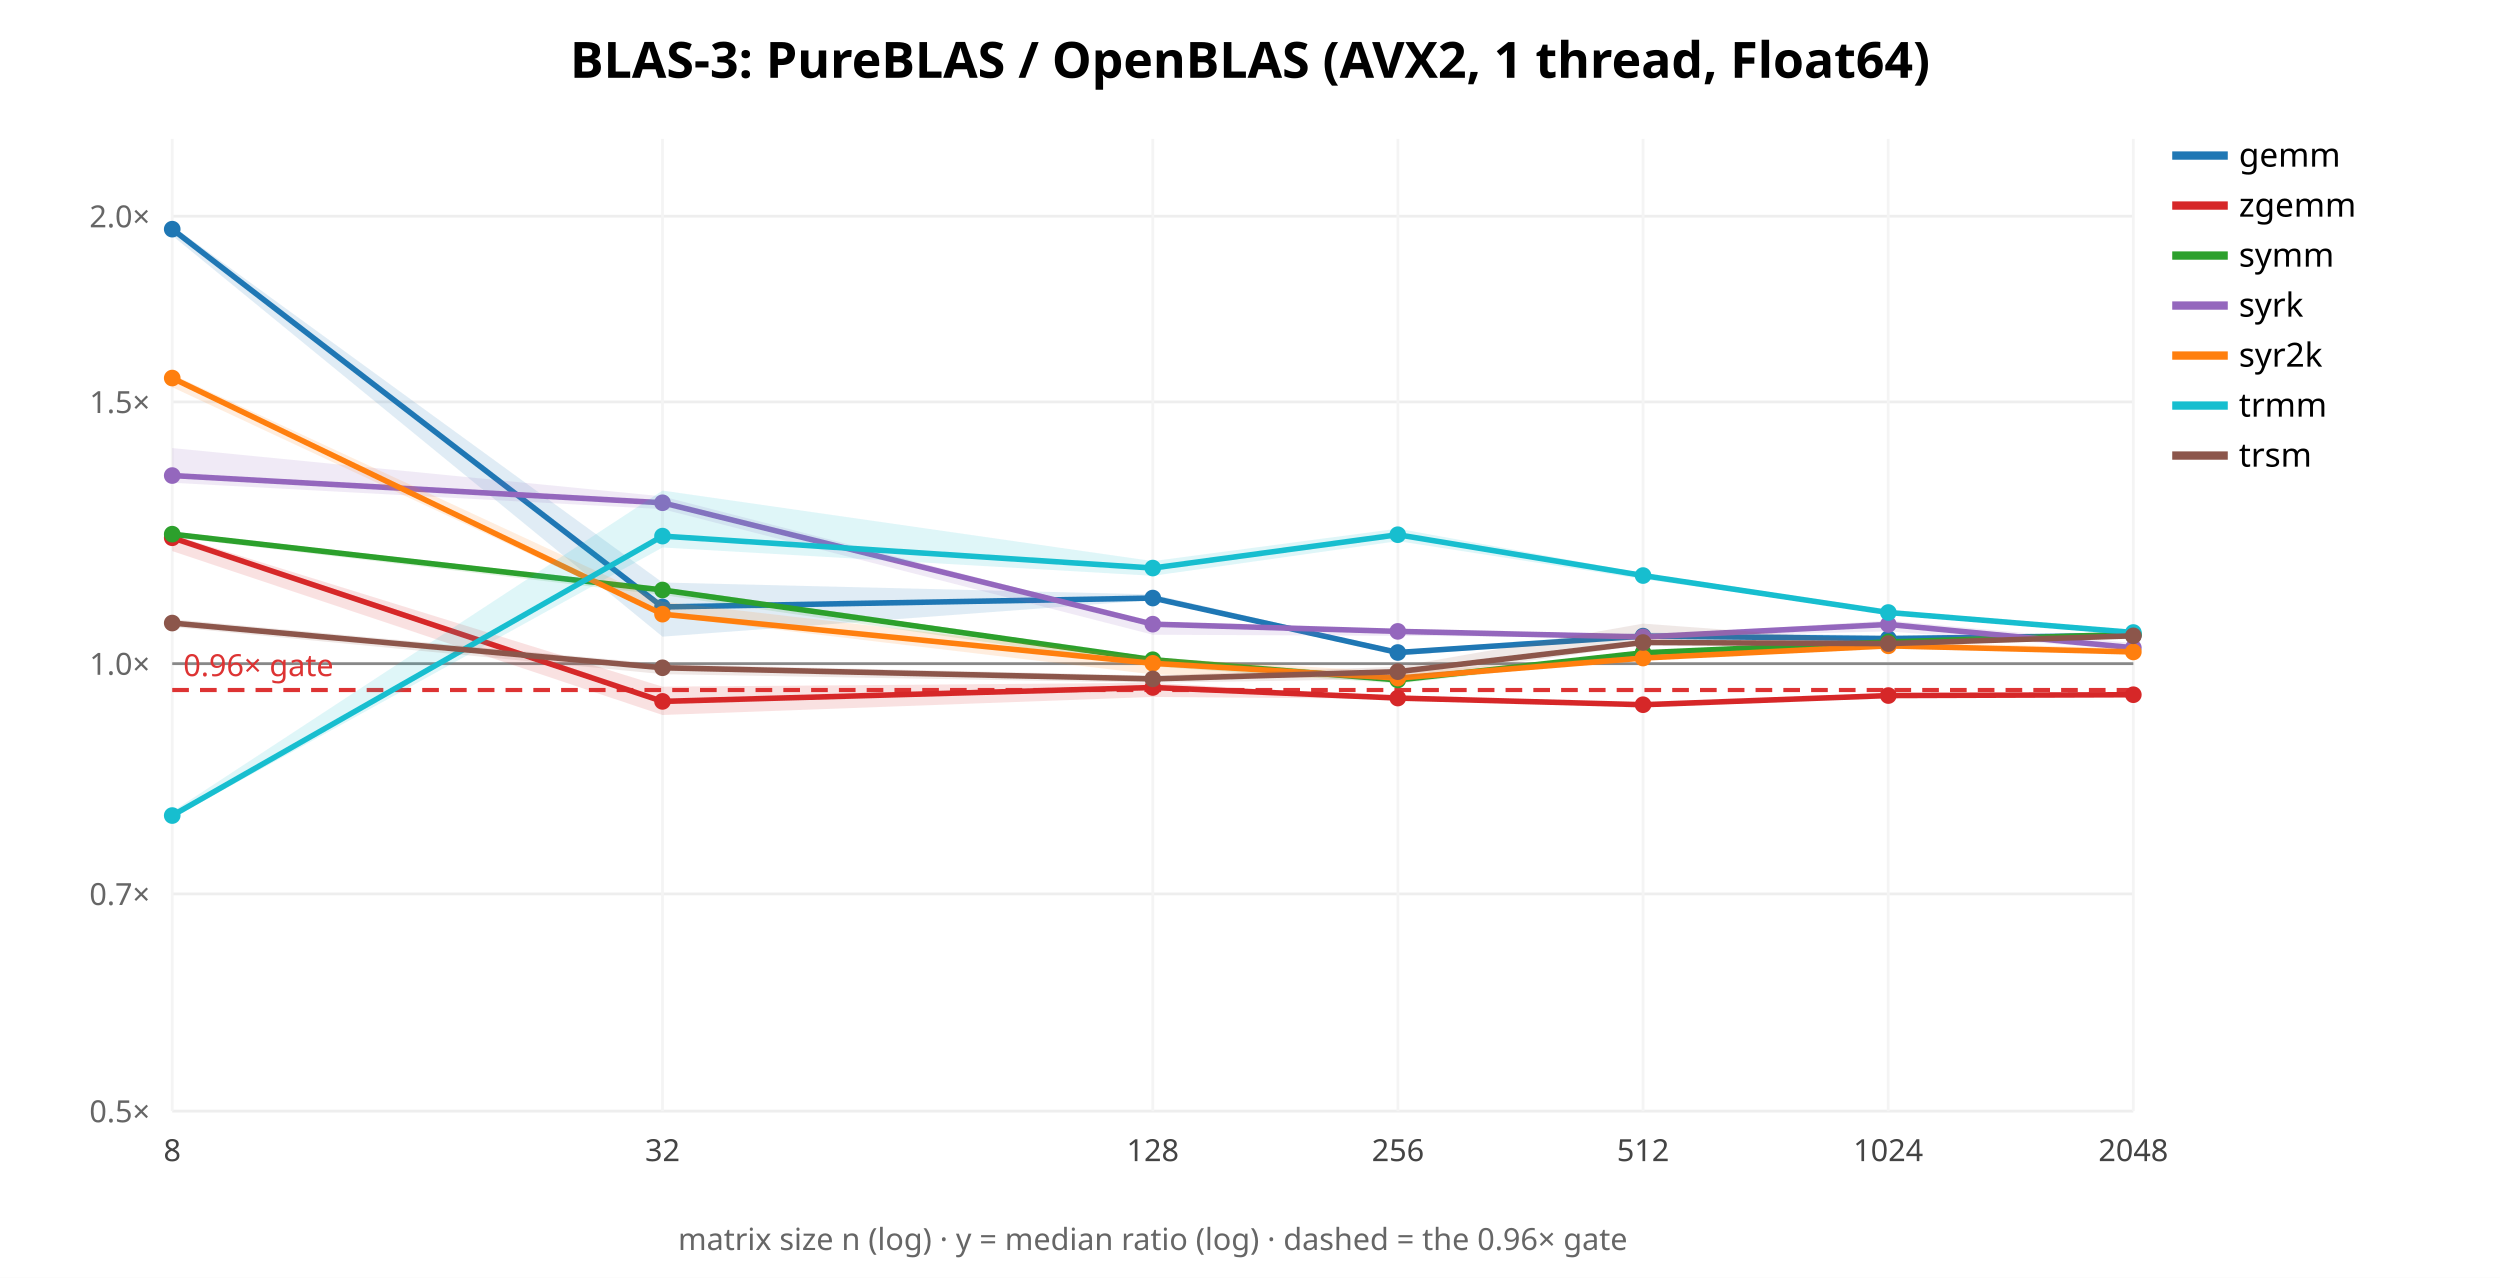
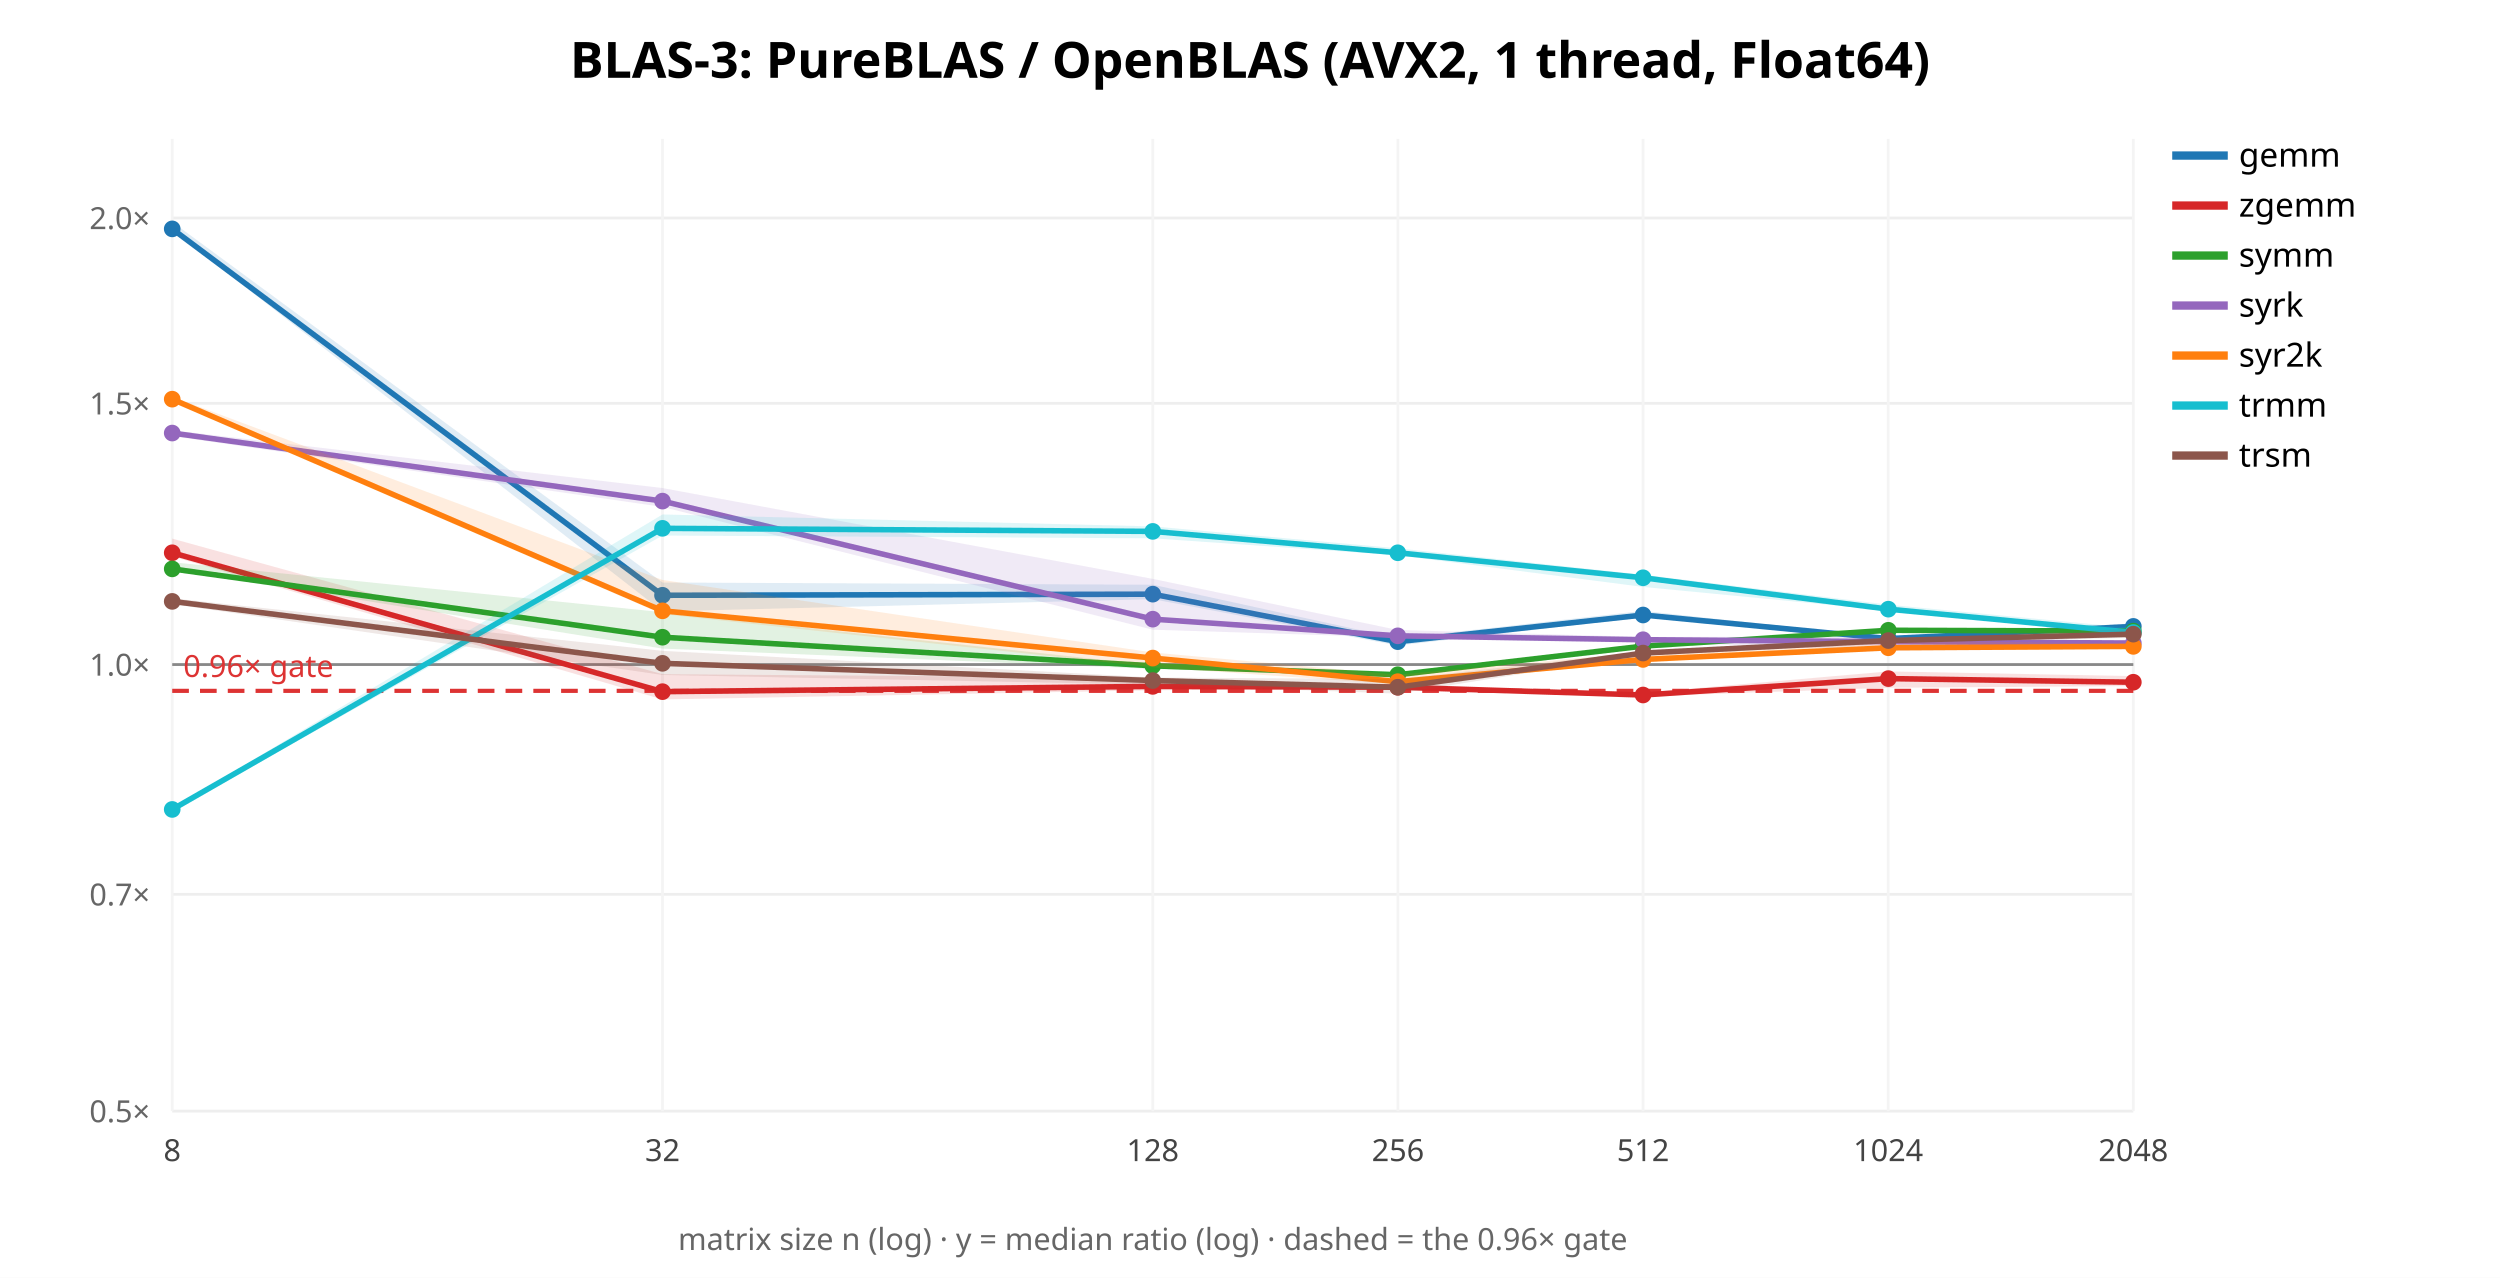
<svg xmlns="http://www.w3.org/2000/svg" width="900" height="460" font-family="sans-serif">
  <rect width="900" height="460" fill="white" />
  <text x="450.0" y="28" text-anchor="middle" font-size="18" font-weight="bold">BLAS-3: PureBLAS / OpenBLAS (AVX2, 1 thread, Float64)</text>
  <line x1="62" y1="400.0" x2="768" y2="400.0" stroke="#eee" />
  <text x="54" y="404.0" text-anchor="end" font-size="11" fill="#666">0.5×</text>
-   <line x1="62" y1="321.807" x2="768" y2="321.807" stroke="#eee" />
-   <text x="54" y="325.807" text-anchor="end" font-size="11" fill="#666">0.7×</text>
-   <line x1="62" y1="238.919" x2="768" y2="238.919" stroke="#eee" />
-   <text x="54" y="242.919" text-anchor="end" font-size="11" fill="#666">1.0×</text>
-   <line x1="62" y1="144.693" x2="768" y2="144.693" stroke="#eee" />
-   <text x="54" y="148.693" text-anchor="end" font-size="11" fill="#666">1.5×</text>
-   <line x1="62" y1="77.839" x2="768" y2="77.839" stroke="#eee" />
-   <text x="54" y="81.839" text-anchor="end" font-size="11" fill="#666">2.0×</text>
+   <line x1="62" y1="321.962" x2="768" y2="321.962" stroke="#eee" />
+   <text x="54" y="325.962" text-anchor="end" font-size="11" fill="#666">0.7×</text>
+   <line x1="62" y1="239.239" x2="768" y2="239.239" stroke="#eee" />
+   <text x="54" y="243.239" text-anchor="end" font-size="11" fill="#666">1.0×</text>
+   <line x1="62" y1="145.2" x2="768" y2="145.2" stroke="#eee" />
+   <text x="54" y="149.2" text-anchor="end" font-size="11" fill="#666">1.5×</text>
+   <line x1="62" y1="78.478" x2="768" y2="78.478" stroke="#eee" />
+   <text x="54" y="82.478" text-anchor="end" font-size="11" fill="#666">2.0×</text>
  <line x1="62.0" y1="50" x2="62.0" y2="400" stroke="#f4f4f4" />
  <text x="62.0" y="418" text-anchor="middle" font-size="11" fill="#444">8</text>
  <line x1="238.5" y1="50" x2="238.5" y2="400" stroke="#f4f4f4" />
  <text x="238.5" y="418" text-anchor="middle" font-size="11" fill="#444">32</text>
  <line x1="415.0" y1="50" x2="415.0" y2="400" stroke="#f4f4f4" />
  <text x="415.0" y="418" text-anchor="middle" font-size="11" fill="#444">128</text>
  <line x1="503.25" y1="50" x2="503.25" y2="400" stroke="#f4f4f4" />
  <text x="503.25" y="418" text-anchor="middle" font-size="11" fill="#444">256</text>
  <line x1="591.5" y1="50" x2="591.5" y2="400" stroke="#f4f4f4" />
  <text x="591.5" y="418" text-anchor="middle" font-size="11" fill="#444">512</text>
  <line x1="679.75" y1="50" x2="679.75" y2="400" stroke="#f4f4f4" />
  <text x="679.75" y="418" text-anchor="middle" font-size="11" fill="#444">1024</text>
  <line x1="768.0" y1="50" x2="768.0" y2="400" stroke="#f4f4f4" />
  <text x="768.0" y="418" text-anchor="middle" font-size="11" fill="#444">2048</text>
-   <line x1="62" y1="238.919" x2="768" y2="238.919" stroke="#888" />
-   <line x1="62" y1="248.406" x2="768" y2="248.406" stroke="#d33" stroke-width="1.5" stroke-dasharray="6 4" />
-   <text x="66" y="243.406" font-size="11" fill="#d33">0.96× gate</text>
-   <polygon points="62.0,81.3 238.5,209.7 415.0,214.0 503.2,234.1 591.5,227.7 679.8,228.7 768.0,228.2 768.0,229.4 679.8,230.3 591.5,229.7 503.2,236.0 415.0,216.0 238.5,229.2 62.0,84.8" fill="#1f77b4" opacity="0.14" stroke="none" />
-   <polyline points="62.0,82.5 238.5,218.5 415.0,215.3 503.2,234.9 591.5,229.0 679.8,229.9 768.0,228.7" fill="none" stroke="#1f77b4" stroke-width="2" />
-   <circle cx="62.0" cy="82.5" r="3" fill="#1f77b4" />
-   <circle cx="238.5" cy="218.5" r="3" fill="#1f77b4" />
-   <circle cx="415.0" cy="215.3" r="3" fill="#1f77b4" />
-   <circle cx="503.2" cy="234.9" r="3" fill="#1f77b4" />
-   <circle cx="591.5" cy="229.0" r="3" fill="#1f77b4" />
+   <line x1="62" y1="239.239" x2="768" y2="239.239" stroke="#888" />
+   <line x1="62" y1="248.707" x2="768" y2="248.707" stroke="#d33" stroke-width="1.5" stroke-dasharray="6 4" />
+   <text x="66" y="243.707" font-size="11" fill="#d33">0.96× gate</text>
+   <polygon points="62.0,79.9 238.5,209.7 415.0,210.5 503.2,229.8 591.5,219.9 679.8,229.6 768.0,224.4 768.0,227.4 679.8,230.8 591.5,222.2 503.2,232.4 415.0,215.7 238.5,220.1 62.0,82.9" fill="#1f77b4" opacity="0.14" stroke="none" />
+   <polyline points="62.0,82.4 238.5,214.3 415.0,213.9 503.2,231.0 591.5,221.4 679.8,229.9 768.0,225.5" fill="none" stroke="#1f77b4" stroke-width="2" />
+   <circle cx="62.0" cy="82.4" r="3" fill="#1f77b4" />
+   <circle cx="238.5" cy="214.3" r="3" fill="#1f77b4" />
+   <circle cx="415.0" cy="213.9" r="3" fill="#1f77b4" />
+   <circle cx="503.2" cy="231.0" r="3" fill="#1f77b4" />
+   <circle cx="591.5" cy="221.4" r="3" fill="#1f77b4" />
  <circle cx="679.8" cy="229.9" r="3" fill="#1f77b4" />
-   <circle cx="768.0" cy="228.7" r="3" fill="#1f77b4" />
+   <circle cx="768.0" cy="225.5" r="3" fill="#1f77b4" />
  <line x1="782" y1="56" x2="802" y2="56" stroke="#1f77b4" stroke-width="3" />
  <text x="806" y="60" font-size="12">gemm</text>
-   <polygon points="62.0,192.5 238.5,247.2 415.0,245.8 503.2,251.0 591.5,253.1 679.8,250.0 768.0,249.2 768.0,251.0 679.8,251.0 591.5,254.2 503.2,251.6 415.0,250.9 238.5,257.4 62.0,198.4" fill="#d62728" opacity="0.14" stroke="none" />
-   <polyline points="62.0,193.6 238.5,252.5 415.0,247.5 503.2,251.3 591.5,253.7 679.8,250.4 768.0,250.1" fill="none" stroke="#d62728" stroke-width="2" />
-   <circle cx="62.0" cy="193.6" r="3" fill="#d62728" />
-   <circle cx="238.5" cy="252.5" r="3" fill="#d62728" />
-   <circle cx="415.0" cy="247.5" r="3" fill="#d62728" />
-   <circle cx="503.2" cy="251.3" r="3" fill="#d62728" />
-   <circle cx="591.5" cy="253.7" r="3" fill="#d62728" />
-   <circle cx="679.8" cy="250.4" r="3" fill="#d62728" />
-   <circle cx="768.0" cy="250.1" r="3" fill="#d62728" />
+   <polygon points="62.0,193.9 238.5,242.7 415.0,244.0 503.2,246.9 591.5,249.4 679.8,241.7 768.0,243.4 768.0,247.0 679.8,247.6 591.5,250.7 503.2,247.8 415.0,248.5 238.5,251.8 62.0,200.3" fill="#d62728" opacity="0.14" stroke="none" />
+   <polyline points="62.0,199.0 238.5,249.0 415.0,247.1 503.2,247.4 591.5,250.2 679.8,244.3 768.0,245.6" fill="none" stroke="#d62728" stroke-width="2" />
+   <circle cx="62.0" cy="199.0" r="3" fill="#d62728" />
+   <circle cx="238.5" cy="249.0" r="3" fill="#d62728" />
+   <circle cx="415.0" cy="247.1" r="3" fill="#d62728" />
+   <circle cx="503.2" cy="247.4" r="3" fill="#d62728" />
+   <circle cx="591.5" cy="250.2" r="3" fill="#d62728" />
+   <circle cx="679.8" cy="244.3" r="3" fill="#d62728" />
+   <circle cx="768.0" cy="245.6" r="3" fill="#d62728" />
  <line x1="782" y1="74" x2="802" y2="74" stroke="#d62728" stroke-width="3" />
  <text x="806" y="78" font-size="12">zgemm</text>
-   <polygon points="62.0,191.4 238.5,211.4 415.0,236.5 503.2,243.4 591.5,234.6 679.8,230.6 768.0,228.1 768.0,228.9 679.8,232.2 591.5,236.3 503.2,246.1 415.0,239.9 238.5,214.2 62.0,193.4" fill="#2ca02c" opacity="0.14" stroke="none" />
-   <polyline points="62.0,192.3 238.5,212.4 415.0,237.5 503.2,244.8 591.5,235.0 679.8,231.1 768.0,228.3" fill="none" stroke="#2ca02c" stroke-width="2" />
-   <circle cx="62.0" cy="192.3" r="3" fill="#2ca02c" />
-   <circle cx="238.5" cy="212.4" r="3" fill="#2ca02c" />
-   <circle cx="415.0" cy="237.5" r="3" fill="#2ca02c" />
-   <circle cx="503.2" cy="244.8" r="3" fill="#2ca02c" />
-   <circle cx="591.5" cy="235.0" r="3" fill="#2ca02c" />
-   <circle cx="679.8" cy="231.1" r="3" fill="#2ca02c" />
-   <circle cx="768.0" cy="228.3" r="3" fill="#2ca02c" />
+   <polygon points="62.0,202.4 238.5,220.4 415.0,239.5 503.2,242.6 591.5,232.4 679.8,226.2 768.0,226.5 768.0,228.0 679.8,227.5 591.5,233.1 503.2,243.5 415.0,240.8 238.5,233.5 62.0,205.1" fill="#2ca02c" opacity="0.14" stroke="none" />
+   <polyline points="62.0,204.8 238.5,229.4 415.0,239.7 503.2,242.9 591.5,232.6 679.8,226.9 768.0,227.2" fill="none" stroke="#2ca02c" stroke-width="2" />
+   <circle cx="62.0" cy="204.8" r="3" fill="#2ca02c" />
+   <circle cx="238.5" cy="229.4" r="3" fill="#2ca02c" />
+   <circle cx="415.0" cy="239.7" r="3" fill="#2ca02c" />
+   <circle cx="503.2" cy="242.9" r="3" fill="#2ca02c" />
+   <circle cx="591.5" cy="232.6" r="3" fill="#2ca02c" />
+   <circle cx="679.8" cy="226.9" r="3" fill="#2ca02c" />
+   <circle cx="768.0" cy="227.2" r="3" fill="#2ca02c" />
  <line x1="782" y1="92" x2="802" y2="92" stroke="#2ca02c" stroke-width="3" />
  <text x="806" y="96" font-size="12">symm</text>
-   <polygon points="62.0,161.3 238.5,178.7 415.0,224.2 503.2,227.1 591.5,228.8 679.8,223.4 768.0,231.5 768.0,234.0 679.8,227.3 591.5,229.5 503.2,228.9 415.0,228.5 238.5,183.3 62.0,173.8" fill="#9467bd" opacity="0.14" stroke="none" />
-   <polyline points="62.0,171.2 238.5,181.0 415.0,224.7 503.2,227.3 591.5,229.3 679.8,224.8 768.0,233.2" fill="none" stroke="#9467bd" stroke-width="2" />
-   <circle cx="62.0" cy="171.2" r="3" fill="#9467bd" />
-   <circle cx="238.5" cy="181.0" r="3" fill="#9467bd" />
-   <circle cx="415.0" cy="224.7" r="3" fill="#9467bd" />
-   <circle cx="503.2" cy="227.3" r="3" fill="#9467bd" />
-   <circle cx="591.5" cy="229.3" r="3" fill="#9467bd" />
-   <circle cx="679.8" cy="224.8" r="3" fill="#9467bd" />
-   <circle cx="768.0" cy="233.2" r="3" fill="#9467bd" />
+   <polygon points="62.0,154.9 238.5,175.7 415.0,208.4 503.2,226.8 591.5,229.3 679.8,229.2 768.0,230.8 768.0,232.1 679.8,234.2 591.5,231.0 503.2,229.5 415.0,226.7 238.5,182.5 62.0,157.0" fill="#9467bd" opacity="0.14" stroke="none" />
+   <polyline points="62.0,155.9 238.5,180.4 415.0,222.9 503.2,228.9 591.5,230.3 679.8,231.0 768.0,231.5" fill="none" stroke="#9467bd" stroke-width="2" />
+   <circle cx="62.0" cy="155.9" r="3" fill="#9467bd" />
+   <circle cx="238.5" cy="180.4" r="3" fill="#9467bd" />
+   <circle cx="415.0" cy="222.9" r="3" fill="#9467bd" />
+   <circle cx="503.2" cy="228.9" r="3" fill="#9467bd" />
+   <circle cx="591.5" cy="230.3" r="3" fill="#9467bd" />
+   <circle cx="679.8" cy="231.0" r="3" fill="#9467bd" />
+   <circle cx="768.0" cy="231.5" r="3" fill="#9467bd" />
  <line x1="782" y1="110" x2="802" y2="110" stroke="#9467bd" stroke-width="3" />
  <text x="806" y="114" font-size="12">syrk</text>
-   <polygon points="62.0,134.8 238.5,216.6 415.0,236.9 503.2,241.9 591.5,236.0 679.8,231.2 768.0,233.3 768.0,235.4 679.8,233.6 591.5,237.3 503.2,244.7 415.0,242.8 238.5,221.8 62.0,139.4" fill="#ff7f0e" opacity="0.14" stroke="none" />
-   <polyline points="62.0,136.1 238.5,221.1 415.0,238.8 503.2,244.1 591.5,236.9 679.8,232.5 768.0,234.7" fill="none" stroke="#ff7f0e" stroke-width="2" />
-   <circle cx="62.0" cy="136.1" r="3" fill="#ff7f0e" />
-   <circle cx="238.5" cy="221.1" r="3" fill="#ff7f0e" />
-   <circle cx="415.0" cy="238.8" r="3" fill="#ff7f0e" />
-   <circle cx="503.2" cy="244.1" r="3" fill="#ff7f0e" />
-   <circle cx="591.5" cy="236.9" r="3" fill="#ff7f0e" />
-   <circle cx="679.8" cy="232.5" r="3" fill="#ff7f0e" />
-   <circle cx="768.0" cy="234.7" r="3" fill="#ff7f0e" />
+   <polygon points="62.0,142.8 238.5,208.8 415.0,234.9 503.2,242.9 591.5,234.8 679.8,230.5 768.0,231.8 768.0,233.5 679.8,234.0 591.5,238.2 503.2,246.4 415.0,240.2 238.5,221.1 62.0,144.8" fill="#ff7f0e" opacity="0.14" stroke="none" />
+   <polyline points="62.0,143.7 238.5,219.9 415.0,236.9 503.2,245.4 591.5,237.4 679.8,233.2 768.0,232.7" fill="none" stroke="#ff7f0e" stroke-width="2" />
+   <circle cx="62.0" cy="143.7" r="3" fill="#ff7f0e" />
+   <circle cx="238.5" cy="219.9" r="3" fill="#ff7f0e" />
+   <circle cx="415.0" cy="236.9" r="3" fill="#ff7f0e" />
+   <circle cx="503.2" cy="245.4" r="3" fill="#ff7f0e" />
+   <circle cx="591.5" cy="237.4" r="3" fill="#ff7f0e" />
+   <circle cx="679.8" cy="233.2" r="3" fill="#ff7f0e" />
+   <circle cx="768.0" cy="232.7" r="3" fill="#ff7f0e" />
  <line x1="782" y1="128" x2="802" y2="128" stroke="#ff7f0e" stroke-width="3" />
  <text x="806" y="132" font-size="12">syr2k</text>
-   <polygon points="62.0,292.2 238.5,176.6 415.0,202.0 503.2,190.3 591.5,206.4 679.8,219.9 768.0,227.4 768.0,228.5 679.8,220.9 591.5,208.5 503.2,194.8 415.0,207.3 238.5,197.1 62.0,294.5" fill="#17becf" opacity="0.14" stroke="none" />
-   <polyline points="62.0,293.6 238.5,193.0 415.0,204.5 503.2,192.5 591.5,207.2 679.8,220.5 768.0,227.7" fill="none" stroke="#17becf" stroke-width="2" />
-   <circle cx="62.0" cy="293.6" r="3" fill="#17becf" />
-   <circle cx="238.5" cy="193.0" r="3" fill="#17becf" />
-   <circle cx="415.0" cy="204.5" r="3" fill="#17becf" />
-   <circle cx="503.2" cy="192.5" r="3" fill="#17becf" />
-   <circle cx="591.5" cy="207.2" r="3" fill="#17becf" />
-   <circle cx="679.8" cy="220.5" r="3" fill="#17becf" />
+   <polygon points="62.0,291.0 238.5,185.2 415.0,189.5 503.2,197.4 591.5,206.9 679.8,217.7 768.0,226.1 768.0,228.3 679.8,219.8 591.5,211.3 503.2,199.9 415.0,193.8 238.5,192.8 62.0,292.1" fill="#17becf" opacity="0.14" stroke="none" />
+   <polyline points="62.0,291.4 238.5,190.2 415.0,191.3 503.2,199.0 591.5,208.0 679.8,219.3 768.0,227.7" fill="none" stroke="#17becf" stroke-width="2" />
+   <circle cx="62.0" cy="291.4" r="3" fill="#17becf" />
+   <circle cx="238.5" cy="190.2" r="3" fill="#17becf" />
+   <circle cx="415.0" cy="191.3" r="3" fill="#17becf" />
+   <circle cx="503.2" cy="199.0" r="3" fill="#17becf" />
+   <circle cx="591.5" cy="208.0" r="3" fill="#17becf" />
+   <circle cx="679.8" cy="219.3" r="3" fill="#17becf" />
  <circle cx="768.0" cy="227.7" r="3" fill="#17becf" />
  <line x1="782" y1="146" x2="802" y2="146" stroke="#17becf" stroke-width="3" />
  <text x="806" y="150" font-size="12">trmm</text>
-   <polygon points="62.0,222.9 238.5,239.1 415.0,243.2 503.2,240.0 591.5,224.5 679.8,231.0 768.0,228.3 768.0,229.2 679.8,232.1 591.5,232.2 503.2,244.4 415.0,245.8 238.5,242.7 62.0,225.7" fill="#8c564b" opacity="0.14" stroke="none" />
-   <polyline points="62.0,224.3 238.5,240.4 415.0,244.4 503.2,241.8 591.5,231.3 679.8,231.7 768.0,228.9" fill="none" stroke="#8c564b" stroke-width="2" />
-   <circle cx="62.0" cy="224.3" r="3" fill="#8c564b" />
-   <circle cx="238.5" cy="240.4" r="3" fill="#8c564b" />
-   <circle cx="415.0" cy="244.4" r="3" fill="#8c564b" />
-   <circle cx="503.2" cy="241.8" r="3" fill="#8c564b" />
-   <circle cx="591.5" cy="231.3" r="3" fill="#8c564b" />
-   <circle cx="679.8" cy="231.7" r="3" fill="#8c564b" />
-   <circle cx="768.0" cy="228.9" r="3" fill="#8c564b" />
+   <polygon points="62.0,215.4 238.5,234.3 415.0,243.9 503.2,244.5 591.5,234.6 679.8,230.2 768.0,226.3 768.0,229.6 679.8,231.4 591.5,235.6 503.2,249.7 415.0,246.5 238.5,243.0 62.0,217.5" fill="#8c564b" opacity="0.14" stroke="none" />
+   <polyline points="62.0,216.5 238.5,238.8 415.0,245.0 503.2,247.4 591.5,235.1 679.8,230.6 768.0,228.3" fill="none" stroke="#8c564b" stroke-width="2" />
+   <circle cx="62.0" cy="216.5" r="3" fill="#8c564b" />
+   <circle cx="238.5" cy="238.8" r="3" fill="#8c564b" />
+   <circle cx="415.0" cy="245.0" r="3" fill="#8c564b" />
+   <circle cx="503.2" cy="247.4" r="3" fill="#8c564b" />
+   <circle cx="591.5" cy="235.1" r="3" fill="#8c564b" />
+   <circle cx="679.8" cy="230.6" r="3" fill="#8c564b" />
+   <circle cx="768.0" cy="228.3" r="3" fill="#8c564b" />
  <line x1="782" y1="164" x2="802" y2="164" stroke="#8c564b" stroke-width="3" />
  <text x="806" y="168" font-size="12">trsm</text>
  <text x="415.0" y="450" text-anchor="middle" font-size="11" fill="#666">matrix size n (log) · y = median ratio (log) · dashed = the 0.96× gate</text>
</svg>
